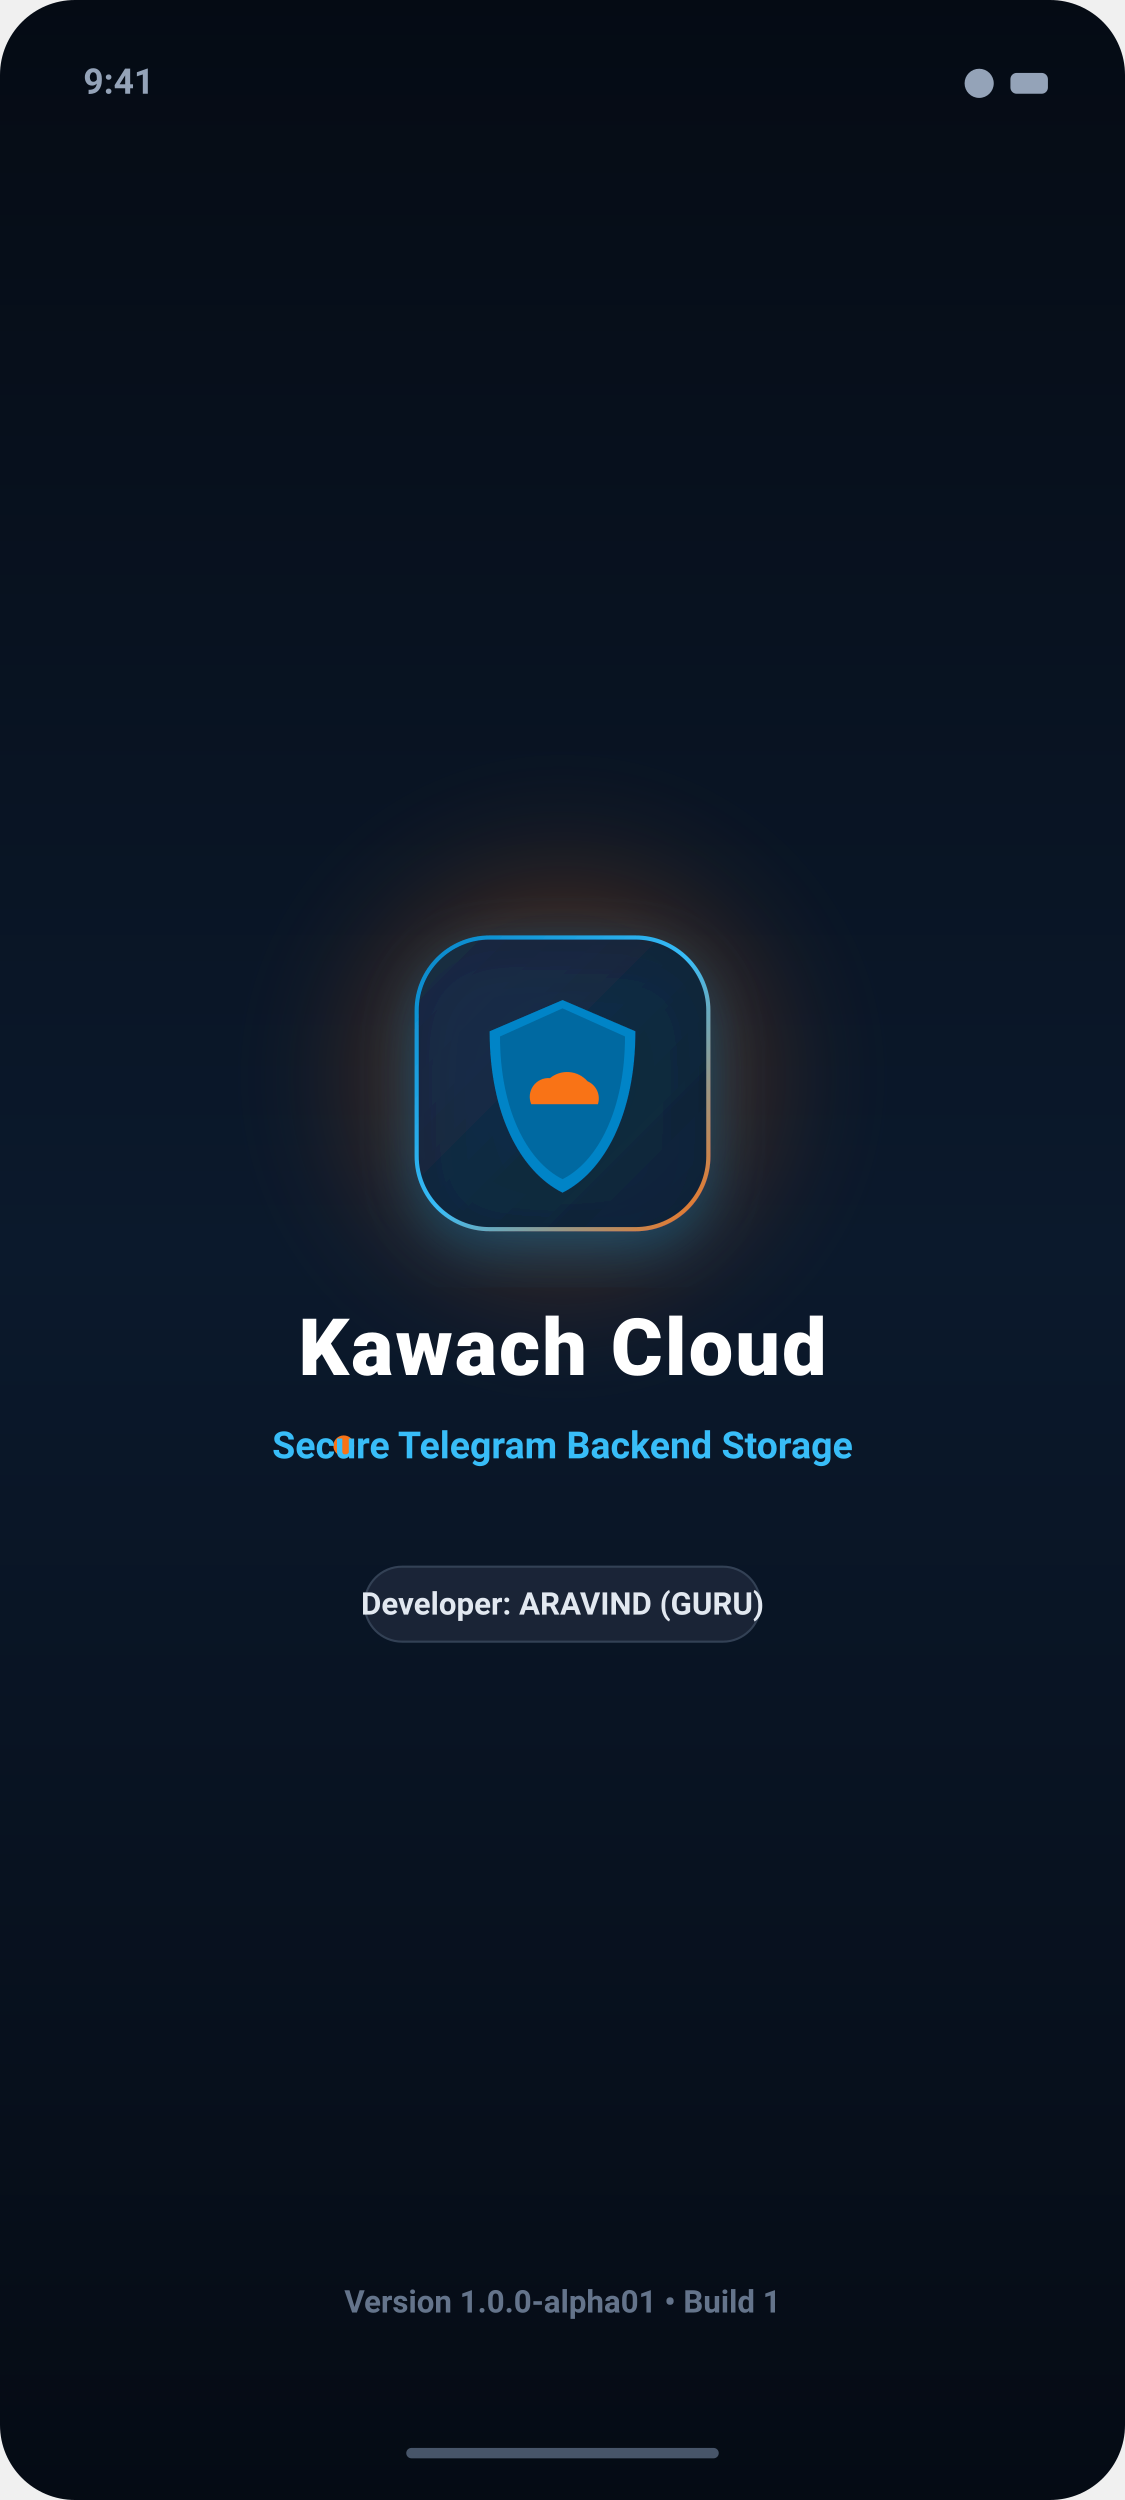
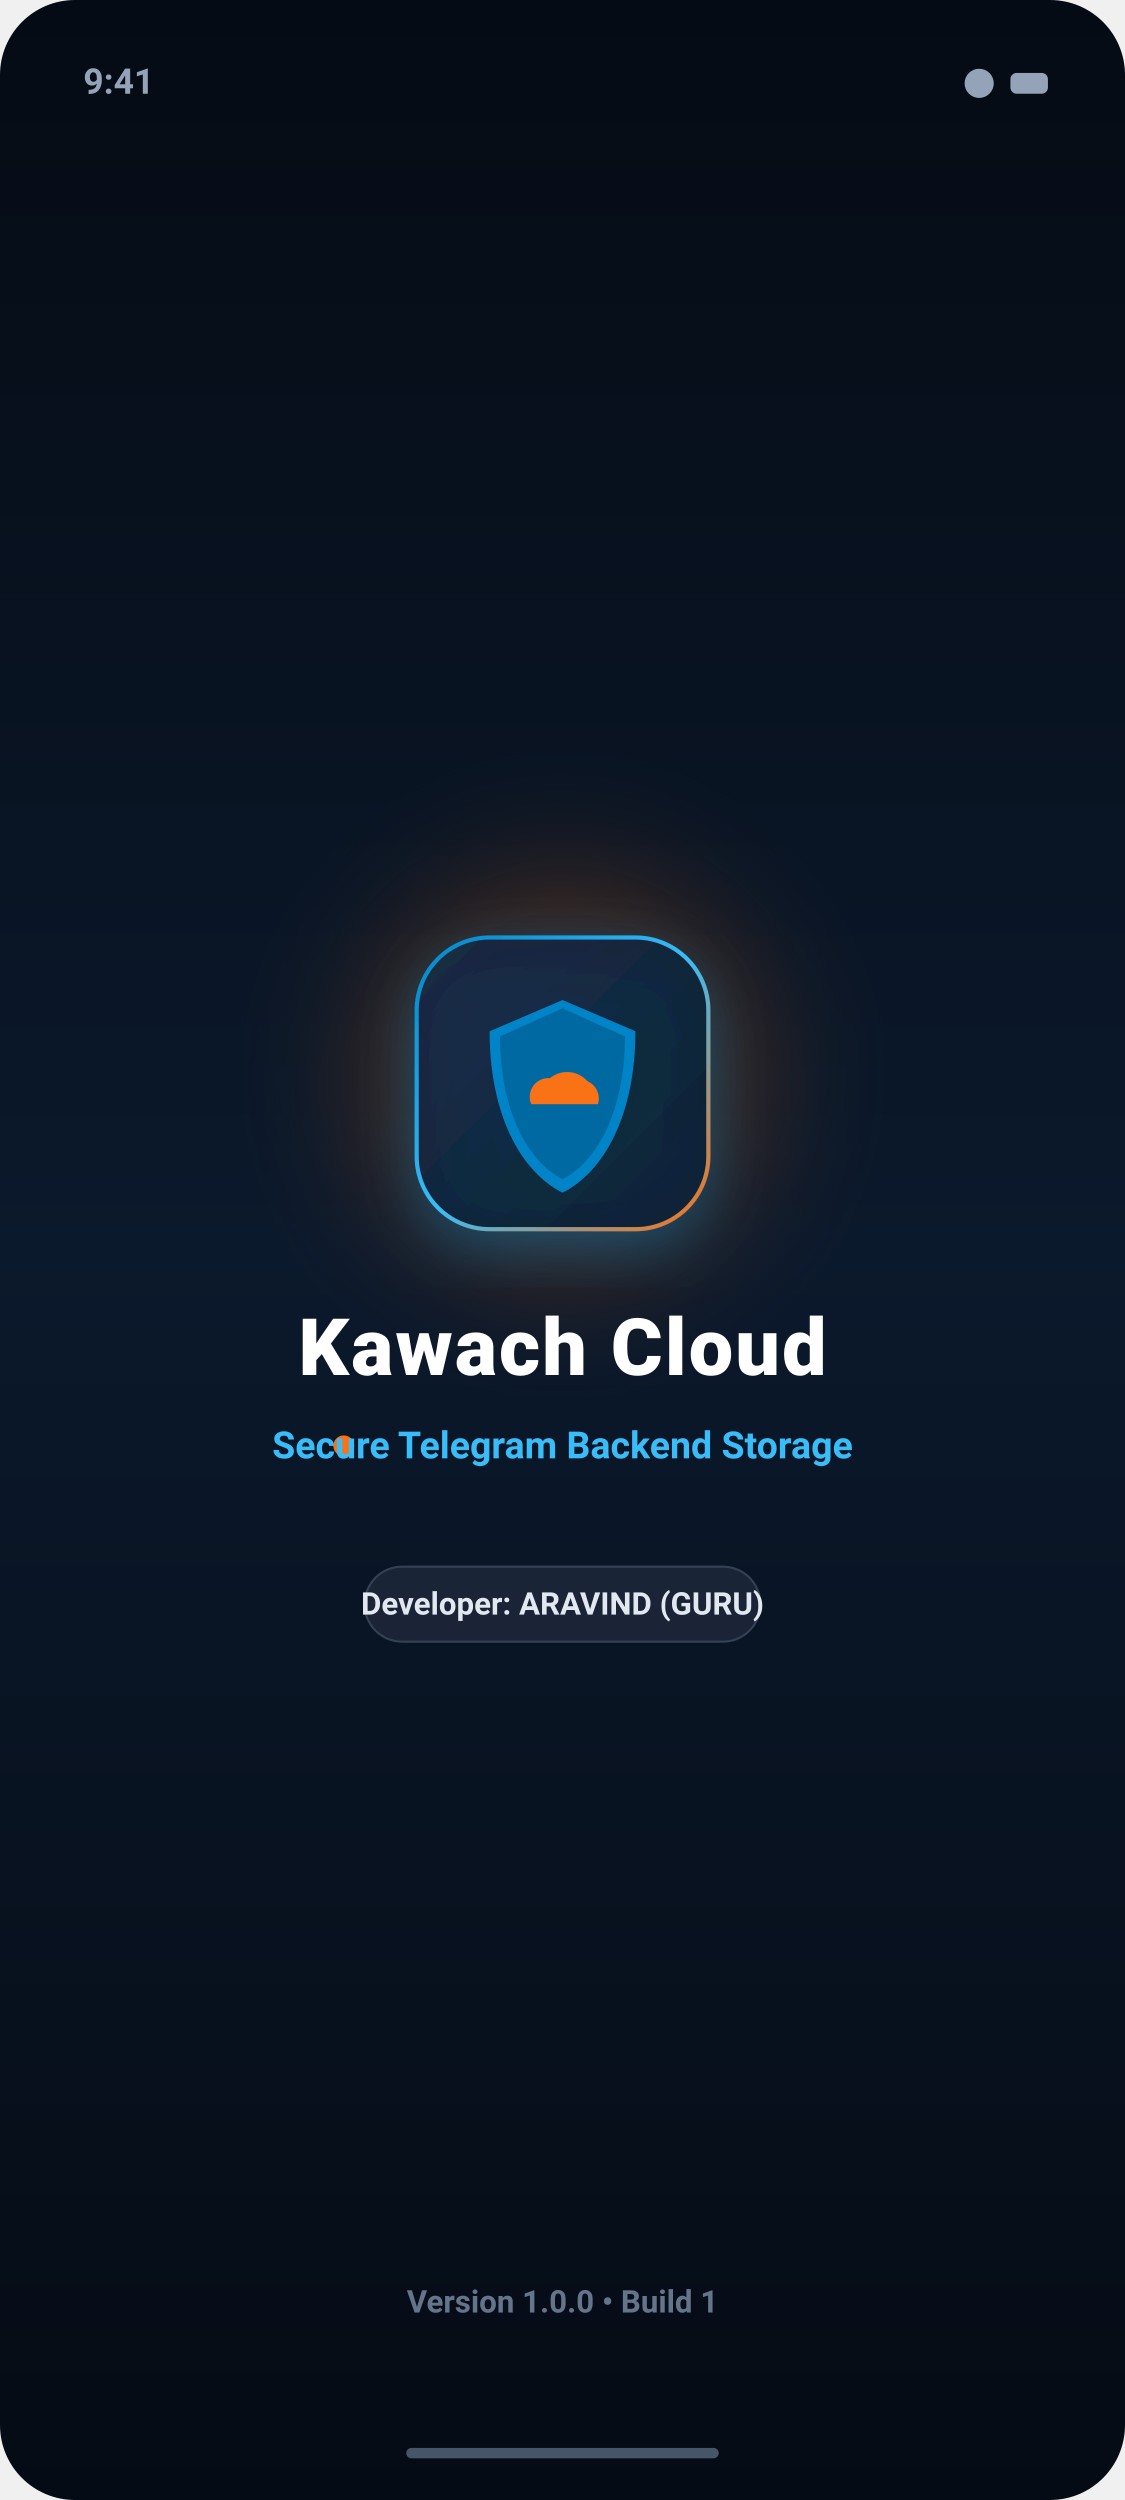
<svg xmlns="http://www.w3.org/2000/svg" viewBox="0 0 1080 2400" width="1080" height="2400">
  <defs>
    <linearGradient id="bgGrad" x1="0%" y1="0%" x2="0%" y2="100%">
      <stop offset="0%" stop-color="#050B14" />
      <stop offset="50%" stop-color="#0B192C" />
      <stop offset="100%" stop-color="#050B14" />
    </linearGradient>
    <radialGradient id="glowGrad" cx="50%" cy="45%" r="35%">
      <stop offset="0%" stop-color="#0284C7" stop-opacity="0.38" />
      <stop offset="50%" stop-color="#F97316" stop-opacity="0.16" />
      <stop offset="100%" stop-color="#0B192C" stop-opacity="0" />
    </radialGradient>
    <linearGradient id="borderGrad" x1="0%" y1="0%" x2="100%" y2="100%">
      <stop offset="0%" stop-color="#0284C7" />
      <stop offset="50%" stop-color="#38BDF8" />
      <stop offset="100%" stop-color="#F97316" />
    </linearGradient>
    <linearGradient id="cardGrad" x1="0%" y1="0%" x2="100%" y2="100%">
      <stop offset="0%" stop-color="#14263E" stop-opacity="0.9" />
      <stop offset="100%" stop-color="#0F1D30" stop-opacity="0.95" />
    </linearGradient>
    <filter id="dropGlow" x="-20%" y="-20%" width="140%" height="140%">
      <feDropShadow dx="0" dy="16" stdDeviation="28" flood-color="#0284C7" flood-opacity="0.45" />
    </filter>
  </defs>
  <rect width="1080" height="2400" fill="url(#bgGrad)" rx="72" />
  <circle cx="540" cy="1080" r="460" fill="url(#glowGrad)" />
  <text x="80" y="90" fill="#94A3B8" font-family="-apple-system, Roboto, sans-serif" font-size="34" font-weight="600">9:41</text>
  <circle cx="940" cy="80" r="14" fill="#94A3B8" />
  <rect x="970" y="70" width="36" height="20" rx="6" fill="#94A3B8" />
  <g transform="translate(540, 1040)" filter="url(#dropGlow)">
    <rect x="-140" y="-140" width="280" height="280" rx="70" fill="url(#cardGrad)" stroke="url(#borderGrad)" stroke-width="4" />
    <path d="M 0 -80 L 70 -50 C 70 30, 40 85, 0 105 C -40 85, -70 30, -70 -50 Z" fill="#0284C7" />
    <path d="M 0 -72 L 60 -45 C 60 25, 34 75, 0 92 C -34 75, -60 25, -60 -45 Z" fill="#0369A1" />
    <path d="M -30 20 A 18 18 0 0 1 -12 -5 A 26 26 0 0 1 24 -2 A 18 18 0 0 1 34 20 Z" fill="#F97316" />
  </g>
  <text x="540" y="1320" text-anchor="middle" fill="#FFFFFF" font-family="-apple-system, Roboto, sans-serif" font-size="76" font-weight="800" letter-spacing="2">Kawach Cloud</text>
  <g transform="translate(540, 1400)">
    <circle cx="-210" cy="-12" r="10" fill="#F97316" />
    <text x="0" y="0" text-anchor="middle" fill="#38BDF8" font-family="-apple-system, Roboto, sans-serif" font-size="36" font-weight="600">Secure Telegram Backend Storage</text>
  </g>
  <g transform="translate(540, 1540)">
    <rect x="-190" y="-36" width="380" height="72" rx="36" fill="#1E293B" fill-opacity="0.8" stroke="#334155" stroke-width="2" />
    <text x="0" y="10" text-anchor="middle" fill="#E2E8F0" font-family="-apple-system, Roboto, sans-serif" font-size="30" font-weight="700">Developer: ARAVIND (GURU)</text>
  </g>
-   <text x="540" y="2220" text-anchor="middle" fill="#64748B" font-family="-apple-system, Roboto, sans-serif" font-size="30" font-weight="600">Version 1.0.0-alpha01 • Build 1</text>
+   <text x="540" y="2220" text-anchor="middle" fill="#64748B" font-family="-apple-system, Roboto, sans-serif" font-size="30" font-weight="600">Version 1.0.0 • Build 1</text>
  <rect x="390" y="2350" width="300" height="10" rx="5" fill="#475569" />
</svg>
